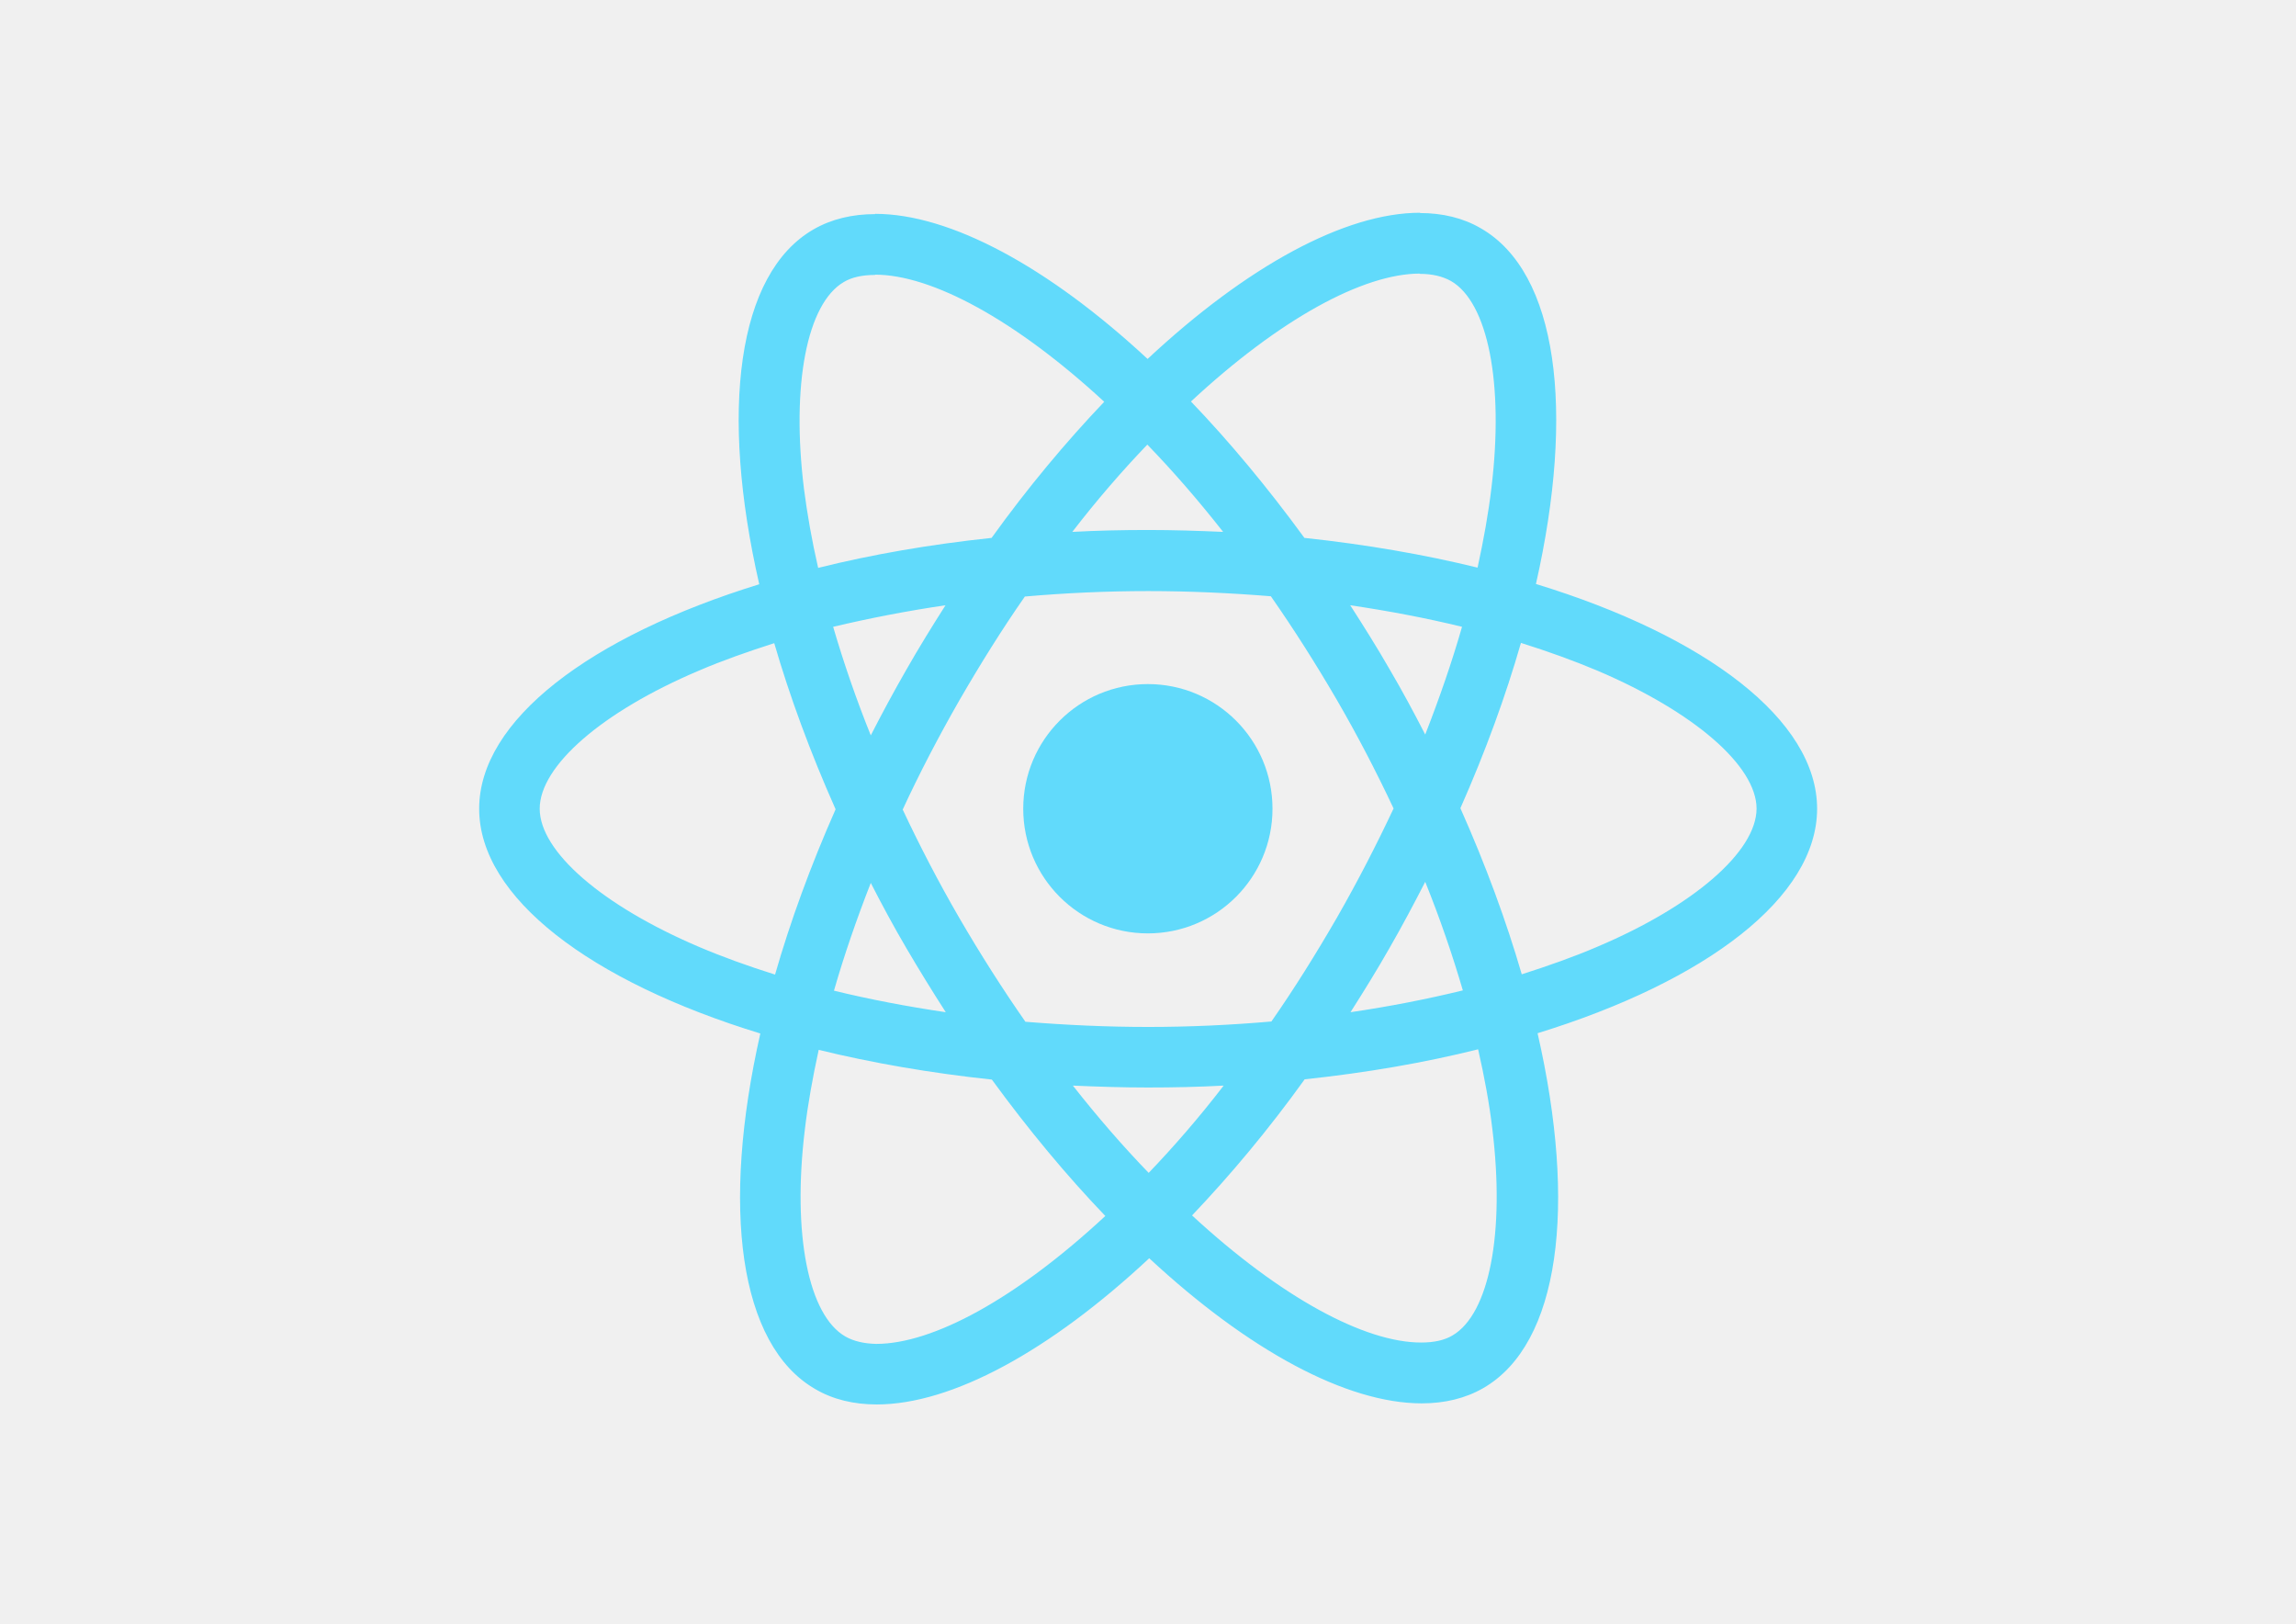
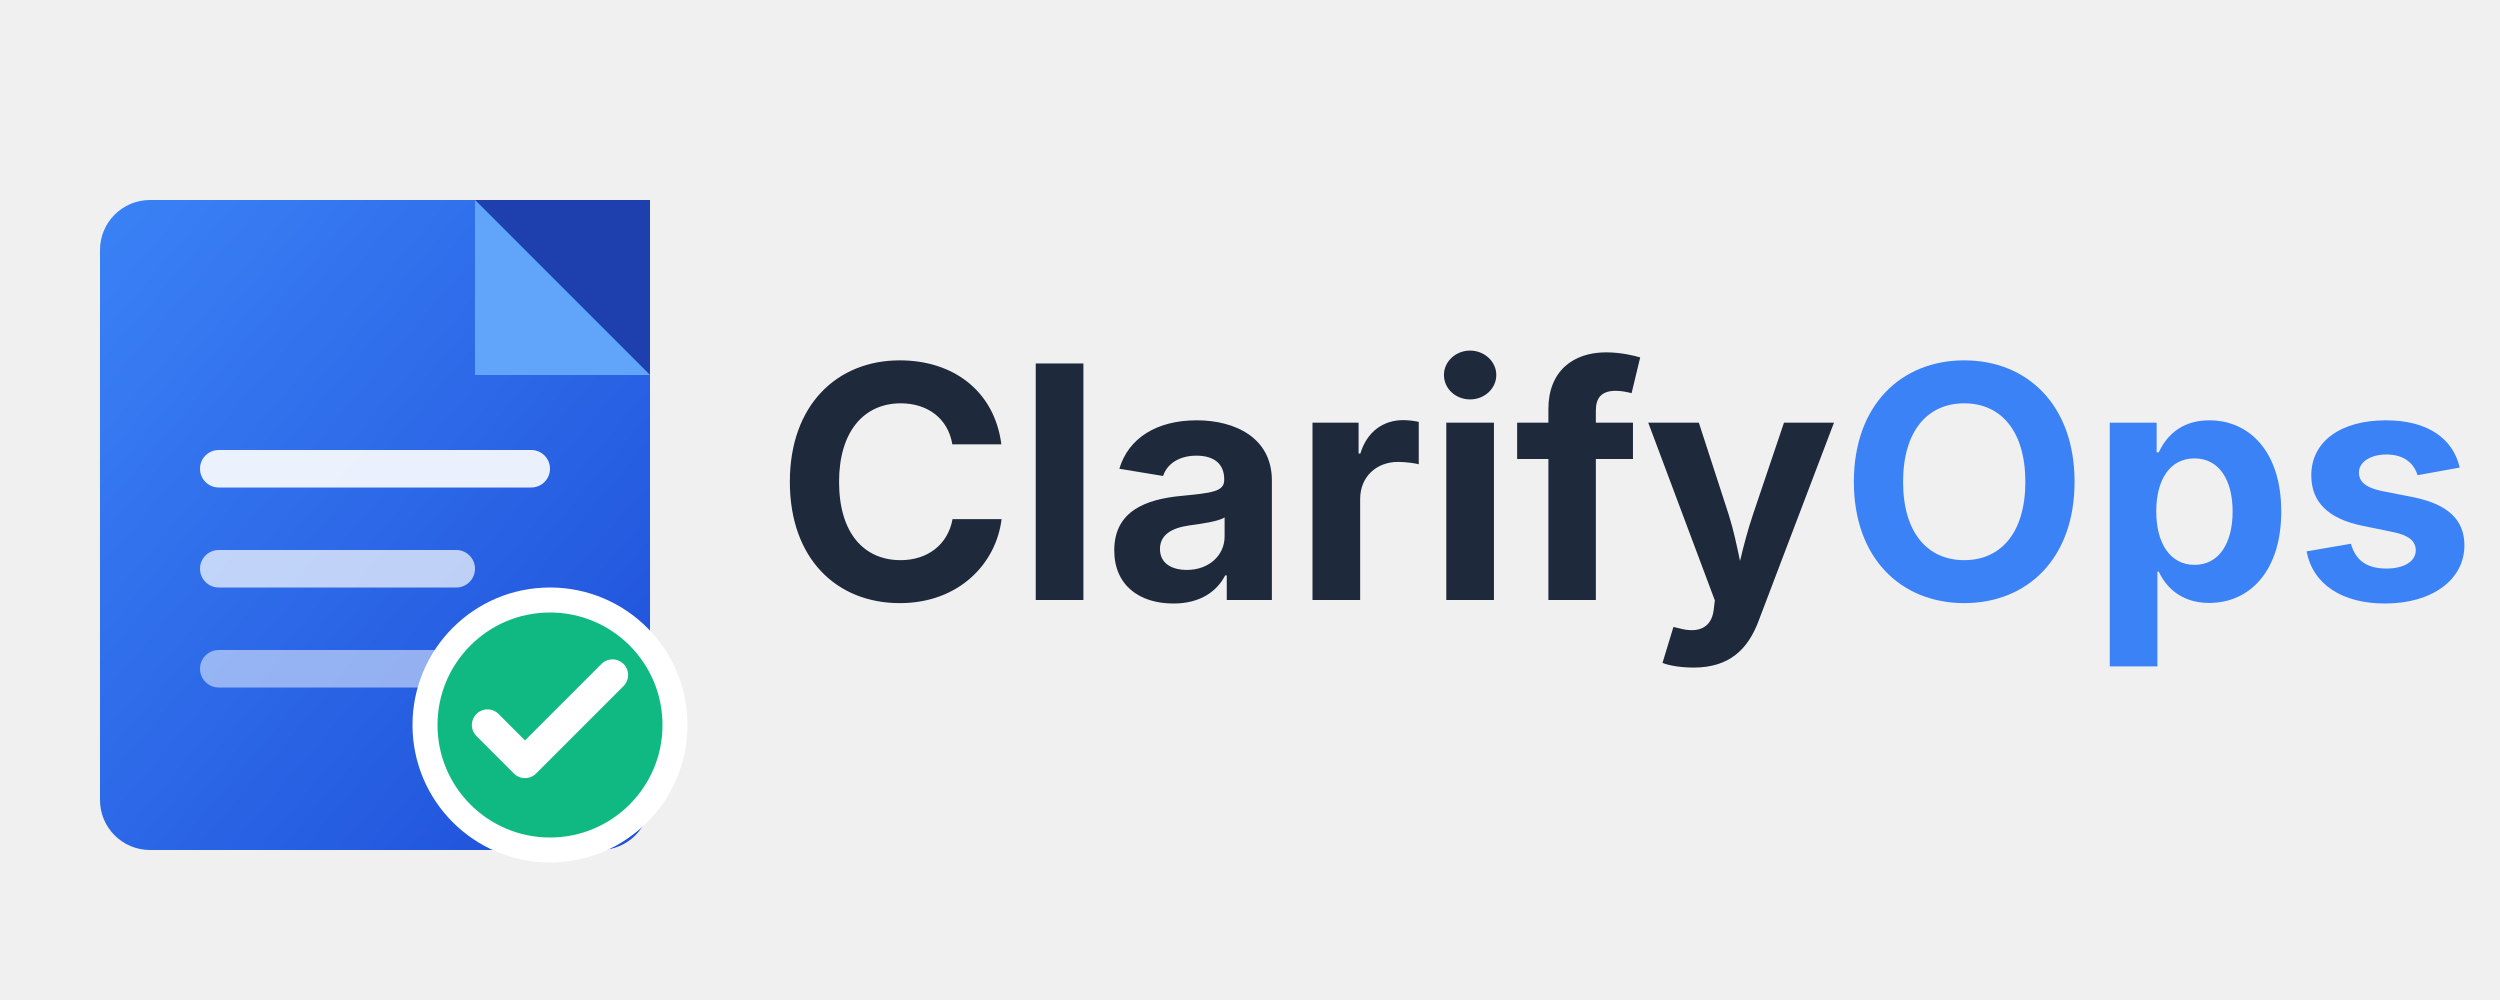
- <svg xmlns="http://www.w3.org/2000/svg" viewBox="0 0 841.9 595.3">
-   <g fill="#61DAFB">
-     <path d="M666.3 296.5c0-32.5-40.7-63.3-103.1-82.4 14.4-63.6 8-114.2-20.2-130.4-6.5-3.8-14.1-5.6-22.4-5.6v22.3c4.6 0 8.3.9 11.4 2.6 13.6 7.8 19.5 37.5 14.9 75.7-1.1 9.4-2.9 19.3-5.1 29.4-19.6-4.8-41-8.5-63.5-10.9-13.5-18.5-27.5-35.3-41.6-50 32.6-30.3 63.2-46.9 84-46.9V78c-27.5 0-63.5 19.6-99.9 53.6-36.4-33.8-72.4-53.2-99.9-53.2v22.3c20.7 0 51.4 16.5 84 46.6-14 14.7-28 31.4-41.3 49.9-22.6 2.4-44 6.1-63.6 11-2.3-10-4-19.7-5.2-29-4.7-38.2 1.1-67.9 14.6-75.8 3-1.8 6.9-2.6 11.5-2.6V78.5c-8.4 0-16 1.8-22.6 5.6-28.1 16.2-34.4 66.7-19.9 130.1-62.2 19.2-102.7 49.9-102.7 82.3 0 32.5 40.7 63.3 103.1 82.4-14.4 63.6-8 114.2 20.2 130.4 6.5 3.8 14.1 5.6 22.5 5.6 27.5 0 63.5-19.6 99.9-53.6 36.4 33.8 72.4 53.2 99.9 53.2 8.4 0 16-1.8 22.6-5.6 28.1-16.2 34.4-66.7 19.9-130.1 62-19.1 102.5-49.9 102.5-82.3zm-130.2-66.7c-3.7 12.9-8.3 26.2-13.5 39.5-4.1-8-8.4-16-13.1-24-4.6-8-9.5-15.8-14.4-23.4 14.2 2.1 27.9 4.7 41 7.9zm-45.8 106.5c-7.8 13.5-15.8 26.3-24.1 38.2-14.9 1.3-30 2-45.2 2-15.1 0-30.2-.7-45-1.9-8.3-11.9-16.4-24.6-24.2-38-7.6-13.1-14.5-26.4-20.8-39.8 6.2-13.4 13.2-26.8 20.7-39.9 7.8-13.5 15.8-26.3 24.1-38.2 14.9-1.3 30-2 45.2-2 15.1 0 30.2.7 45 1.9 8.3 11.9 16.4 24.6 24.2 38 7.6 13.1 14.5 26.4 20.8 39.8-6.3 13.4-13.2 26.8-20.7 39.9zm32.3-13c5.4 13.4 10 26.8 13.8 39.8-13.1 3.2-26.9 5.9-41.2 8 4.9-7.7 9.8-15.6 14.4-23.7 4.6-8 8.9-16.1 13-24.1zM421.2 430c-9.3-9.6-18.6-20.3-27.8-32 9 .4 18.2.7 27.5.7 9.4 0 18.7-.2 27.8-.7-9 11.7-18.3 22.4-27.5 32zm-74.4-58.9c-14.2-2.1-27.9-4.7-41-7.9 3.7-12.9 8.3-26.2 13.5-39.5 4.1 8 8.4 16 13.1 24 4.7 8 9.5 15.8 14.4 23.4zM420.7 163c9.3 9.6 18.6 20.3 27.8 32-9-.4-18.2-.7-27.5-.7-9.4 0-18.7.2-27.8.7 9-11.7 18.3-22.4 27.5-32zm-74 58.9c-4.9 7.7-9.8 15.6-14.4 23.7-4.6 8-8.9 16-13 24-5.4-13.4-10-26.8-13.8-39.8 13.1-3.1 26.9-5.8 41.2-7.9zm-90.5 125.2c-35.4-15.1-58.3-34.9-58.3-50.6 0-15.7 22.9-35.6 58.3-50.6 8.6-3.7 18-7 27.7-10.1 5.7 19.6 13.2 40 22.5 60.9-9.2 20.8-16.6 41.1-22.2 60.6-9.9-3.1-19.3-6.5-28-10.2zM310 490c-13.6-7.8-19.5-37.5-14.9-75.7 1.1-9.4 2.9-19.3 5.1-29.4 19.6 4.8 41 8.5 63.5 10.9 13.5 18.5 27.5 35.3 41.6 50-32.6 30.3-63.2 46.9-84 46.9-4.5-.1-8.3-1-11.3-2.7zm237.2-76.2c4.7 38.2-1.1 67.9-14.6 75.8-3 1.8-6.9 2.6-11.5 2.6-20.7 0-51.4-16.5-84-46.6 14-14.7 28-31.4 41.3-49.9 22.6-2.4 44-6.1 63.6-11 2.3 10.1 4.1 19.8 5.2 29.1zm38.5-66.7c-8.6 3.7-18 7-27.7 10.1-5.7-19.6-13.2-40-22.5-60.9 9.2-20.8 16.6-41.1 22.2-60.6 9.9 3.1 19.3 6.5 28.1 10.2 35.4 15.1 58.3 34.9 58.3 50.6-.1 15.7-23 35.6-58.4 50.6zM320.8 78.4z" />
-     <circle cx="420.9" cy="296.5" r="45.7" />
-     <path d="M520.5 78.1z" />
+ <svg xmlns="http://www.w3.org/2000/svg" width="200" height="80" viewBox="0 0 200 80">
+   <defs>
+     <linearGradient id="logoGradient" x1="0%" y1="0%" x2="100%" y2="100%">
+       <stop offset="0%" style="stop-color:#3b82f6;stop-opacity:1" />
+       <stop offset="100%" style="stop-color:#1d4ed8;stop-opacity:1" />
+     </linearGradient>
+     <linearGradient id="accentGradient" x1="0%" y1="0%" x2="100%" y2="100%">
+       <stop offset="0%" style="stop-color:#60a5fa;stop-opacity:1" />
+       <stop offset="100%" style="stop-color:#3b82f6;stop-opacity:1" />
+     </linearGradient>
+   </defs>
+   <g transform="translate(8, 12)">
+     <rect x="0" y="4" width="44" height="52" rx="4" ry="4" fill="url(#logoGradient)" />
+     <path d="M 30 4 L 44 4 L 44 18 Z" fill="#1e40af" />
+     <path d="M 30 4 L 30 18 L 44 18 Z" fill="#60a5fa" />
+     <rect x="8" y="24" width="28" height="3" rx="1.5" fill="white" opacity="0.9" />
+     <rect x="8" y="32" width="22" height="3" rx="1.5" fill="white" opacity="0.7" />
+     <rect x="8" y="40" width="26" height="3" rx="1.5" fill="white" opacity="0.5" />
+     <circle cx="36" cy="46" r="10" fill="#10b981" stroke="white" stroke-width="2" />
+     <path d="M 31 46 L 34 49 L 41 42" stroke="white" stroke-width="2.5" fill="none" stroke-linecap="round" stroke-linejoin="round" />
  </g>
+   <text x="62" y="48" font-family="Inter, -apple-system, BlinkMacSystemFont, 'Segoe UI', Roboto, sans-serif" font-size="26" font-weight="700" fill="#1e293b">
+     Clarify<tspan fill="#3b82f6">Ops</tspan>
+   </text>
</svg>
